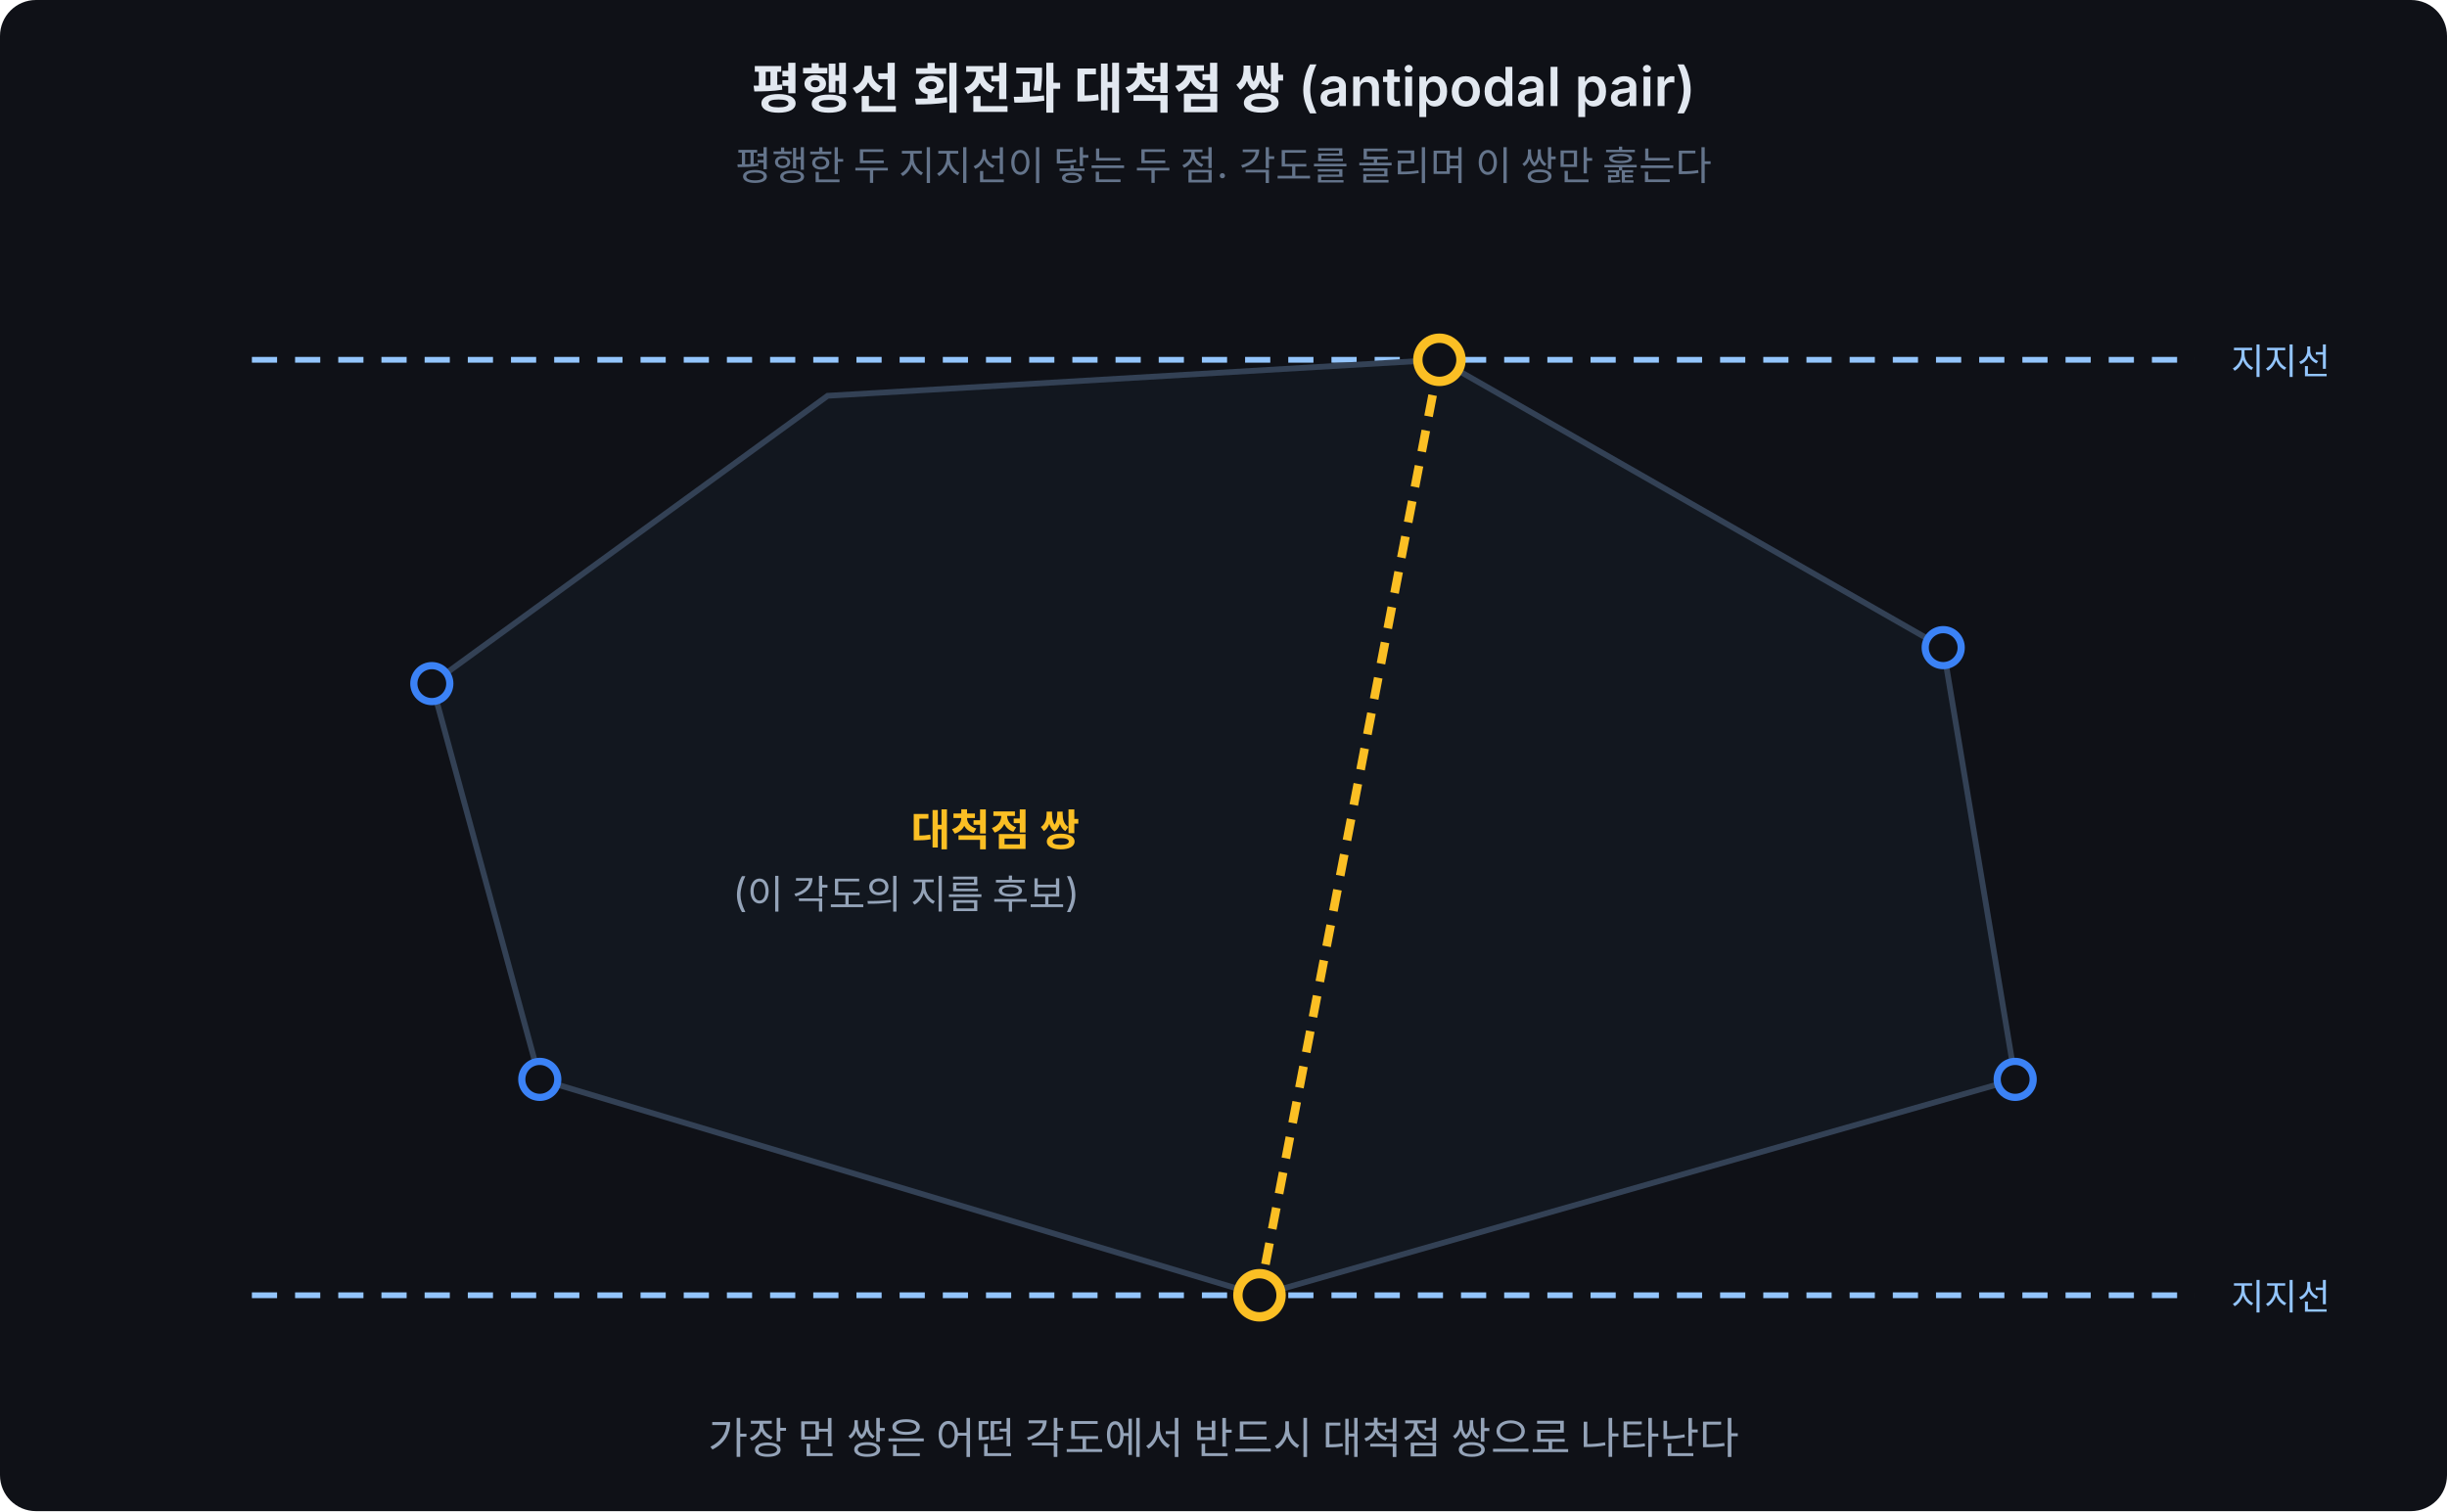
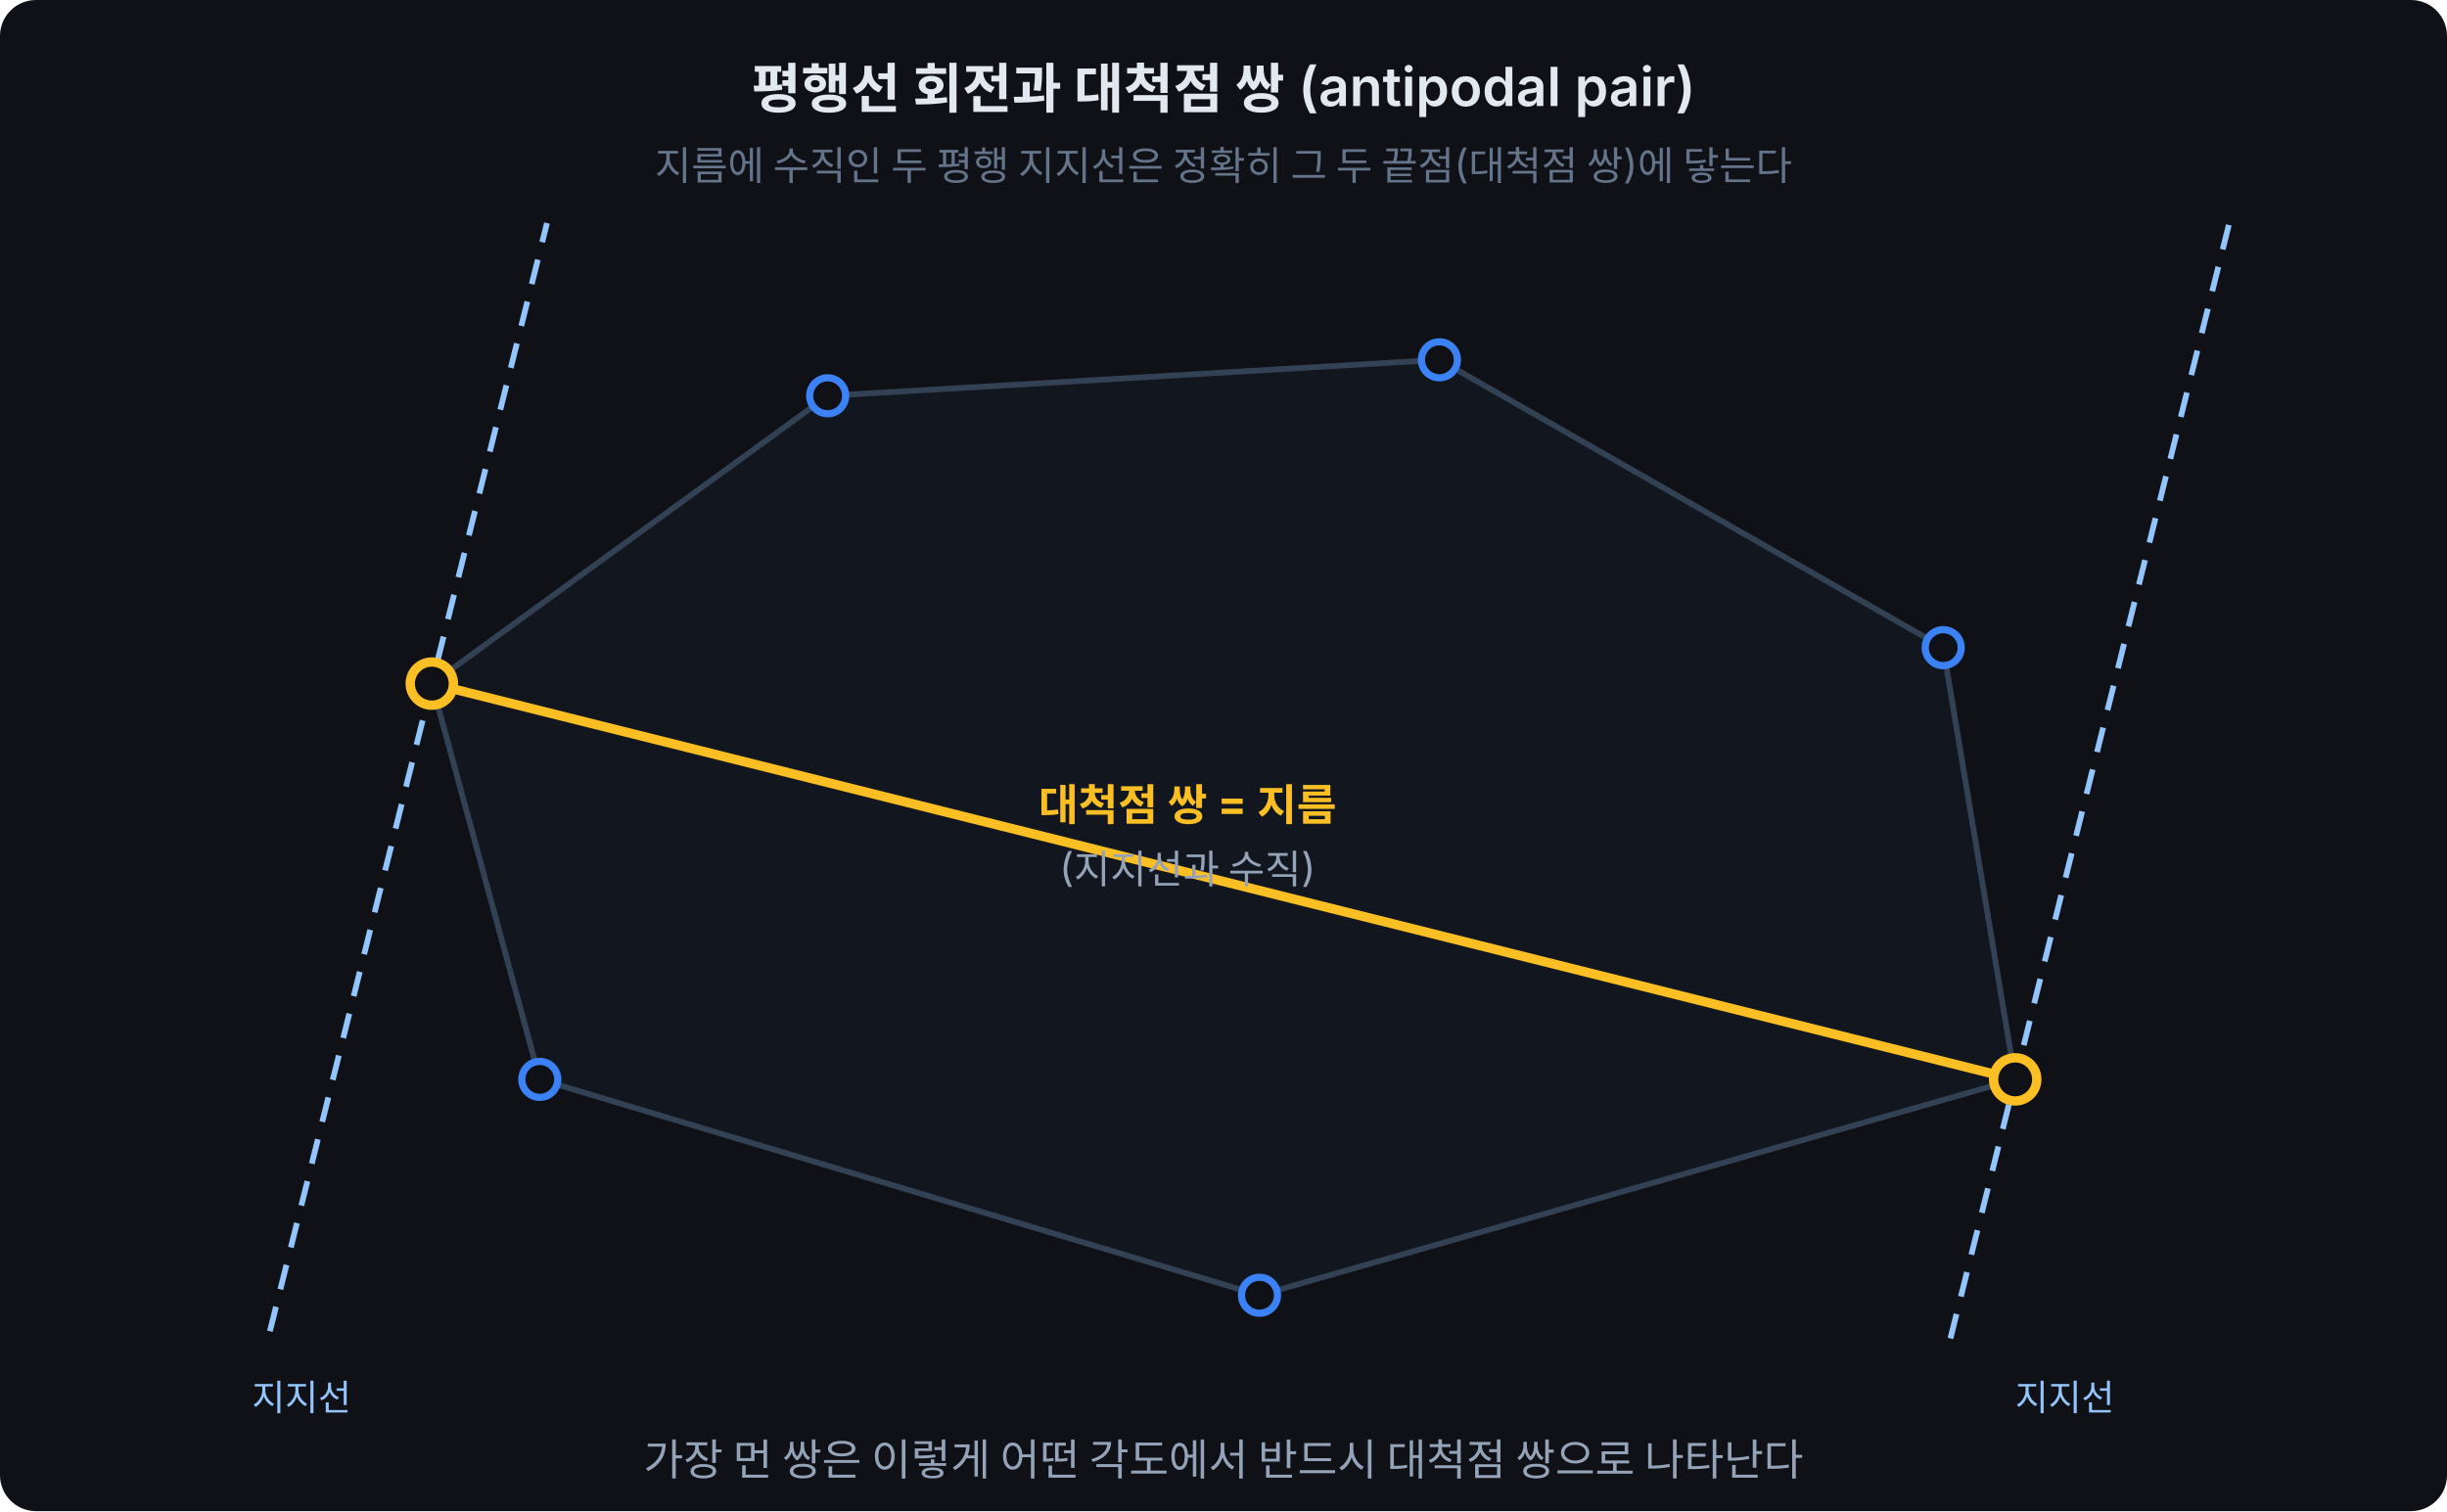
<svg xmlns="http://www.w3.org/2000/svg" viewBox="0 0 680 420" width="1020" height="630" font-family="system-ui,-apple-system,sans-serif">
  <rect width="680" height="420" rx="10" fill="#0f1117" />
  <text x="340" y="30" text-anchor="middle" fill="#e2e8f0" font-size="15" font-weight="600">평행선 회전과 대척점 쌍 (antipodal pair)</text>
-   <text x="340" y="50" text-anchor="middle" fill="#64748b" font-size="11">평행한 두 지지선이 닿는 두 점. 각도를 돌리며 이 쌍만 훑는다</text>
-   <line x1="70" y1="100" x2="610" y2="100" stroke="#93c5fd" stroke-width="1.6" stroke-dasharray="7 5" />
-   <line x1="70" y1="360" x2="610" y2="360" stroke="#93c5fd" stroke-width="1.6" stroke-dasharray="7 5" />
-   <text x="620" y="104" fill="#93c5fd" font-size="10">지지선</text>
-   <text x="620" y="364" fill="#93c5fd" font-size="10">지지선</text>
+   <text x="340" y="50" text-anchor="middle" fill="#64748b" font-size="11">지름에 수직인 두 평행 지지선은 정확히 그 두 끝점(대척점 쌍)에 닿는다</text>
+   <line x1="75" y1="370" x2="152" y2="62" stroke="#93c5fd" stroke-width="1.6" stroke-dasharray="7 5" />
+   <line x1="542" y1="372" x2="620" y2="60" stroke="#93c5fd" stroke-width="1.6" stroke-dasharray="7 5" />
+   <text x="70" y="392" fill="#93c5fd" font-size="10">지지선</text>
+   <text x="560" y="392" fill="#93c5fd" font-size="10">지지선</text>
  <polygon points="150,300 120,190 230,110 400,100 540,180 560,300 350,360" fill="#1e293b40" stroke="#334155" stroke-width="1.6" />
-   <line x1="400" y1="100" x2="350" y2="360" stroke="#fbbf24" stroke-width="2.4" stroke-dasharray="6 4" />
+   <line x1="120" y1="190" x2="560" y2="300" stroke="#fbbf24" stroke-width="2.6" />
  <g fill="#0f1117" stroke="#fbbf24" stroke-width="2.6">
-     <circle cx="400" cy="100" r="6" />
-     <circle cx="350" cy="360" r="6" />
+     <circle cx="120" cy="190" r="6" />
+     <circle cx="560" cy="300" r="6" />
  </g>
-   <text x="300" y="235" text-anchor="end" fill="#fbbf24" font-size="12" font-weight="700">대척점 쌍</text>
-   <text x="300" y="252" text-anchor="end" fill="#94a3b8" font-size="11">(이 각도의 지름 후보)</text>
+   <text x="330" y="228" text-anchor="middle" fill="#fbbf24" font-size="12" font-weight="700">대척점 쌍 = 지름</text>
+   <text x="330" y="245" text-anchor="middle" fill="#94a3b8" font-size="11">(지지선과 수직)</text>
  <g fill="#0f1117" stroke="#3b82f6" stroke-width="2">
    <circle cx="150" cy="300" r="5" />
-     <circle cx="120" cy="190" r="5" />
+     <circle cx="230" cy="110" r="5" />
+     <circle cx="400" cy="100" r="5" />
    <circle cx="540" cy="180" r="5" />
-     <circle cx="560" cy="300" r="5" />
+     <circle cx="350" cy="360" r="5" />
  </g>
-   <text x="340" y="404" text-anchor="middle" fill="#94a3b8" font-size="12">가장 먼 쌍은 어떤 각도에서 반드시 대척점 쌍으로 나타난다</text>
+   <text x="340" y="410" text-anchor="middle" fill="#94a3b8" font-size="12">가장 먼 쌍은 이렇게 어떤 각도에서 반드시 대척점 쌍으로 나타난다</text>
</svg>
